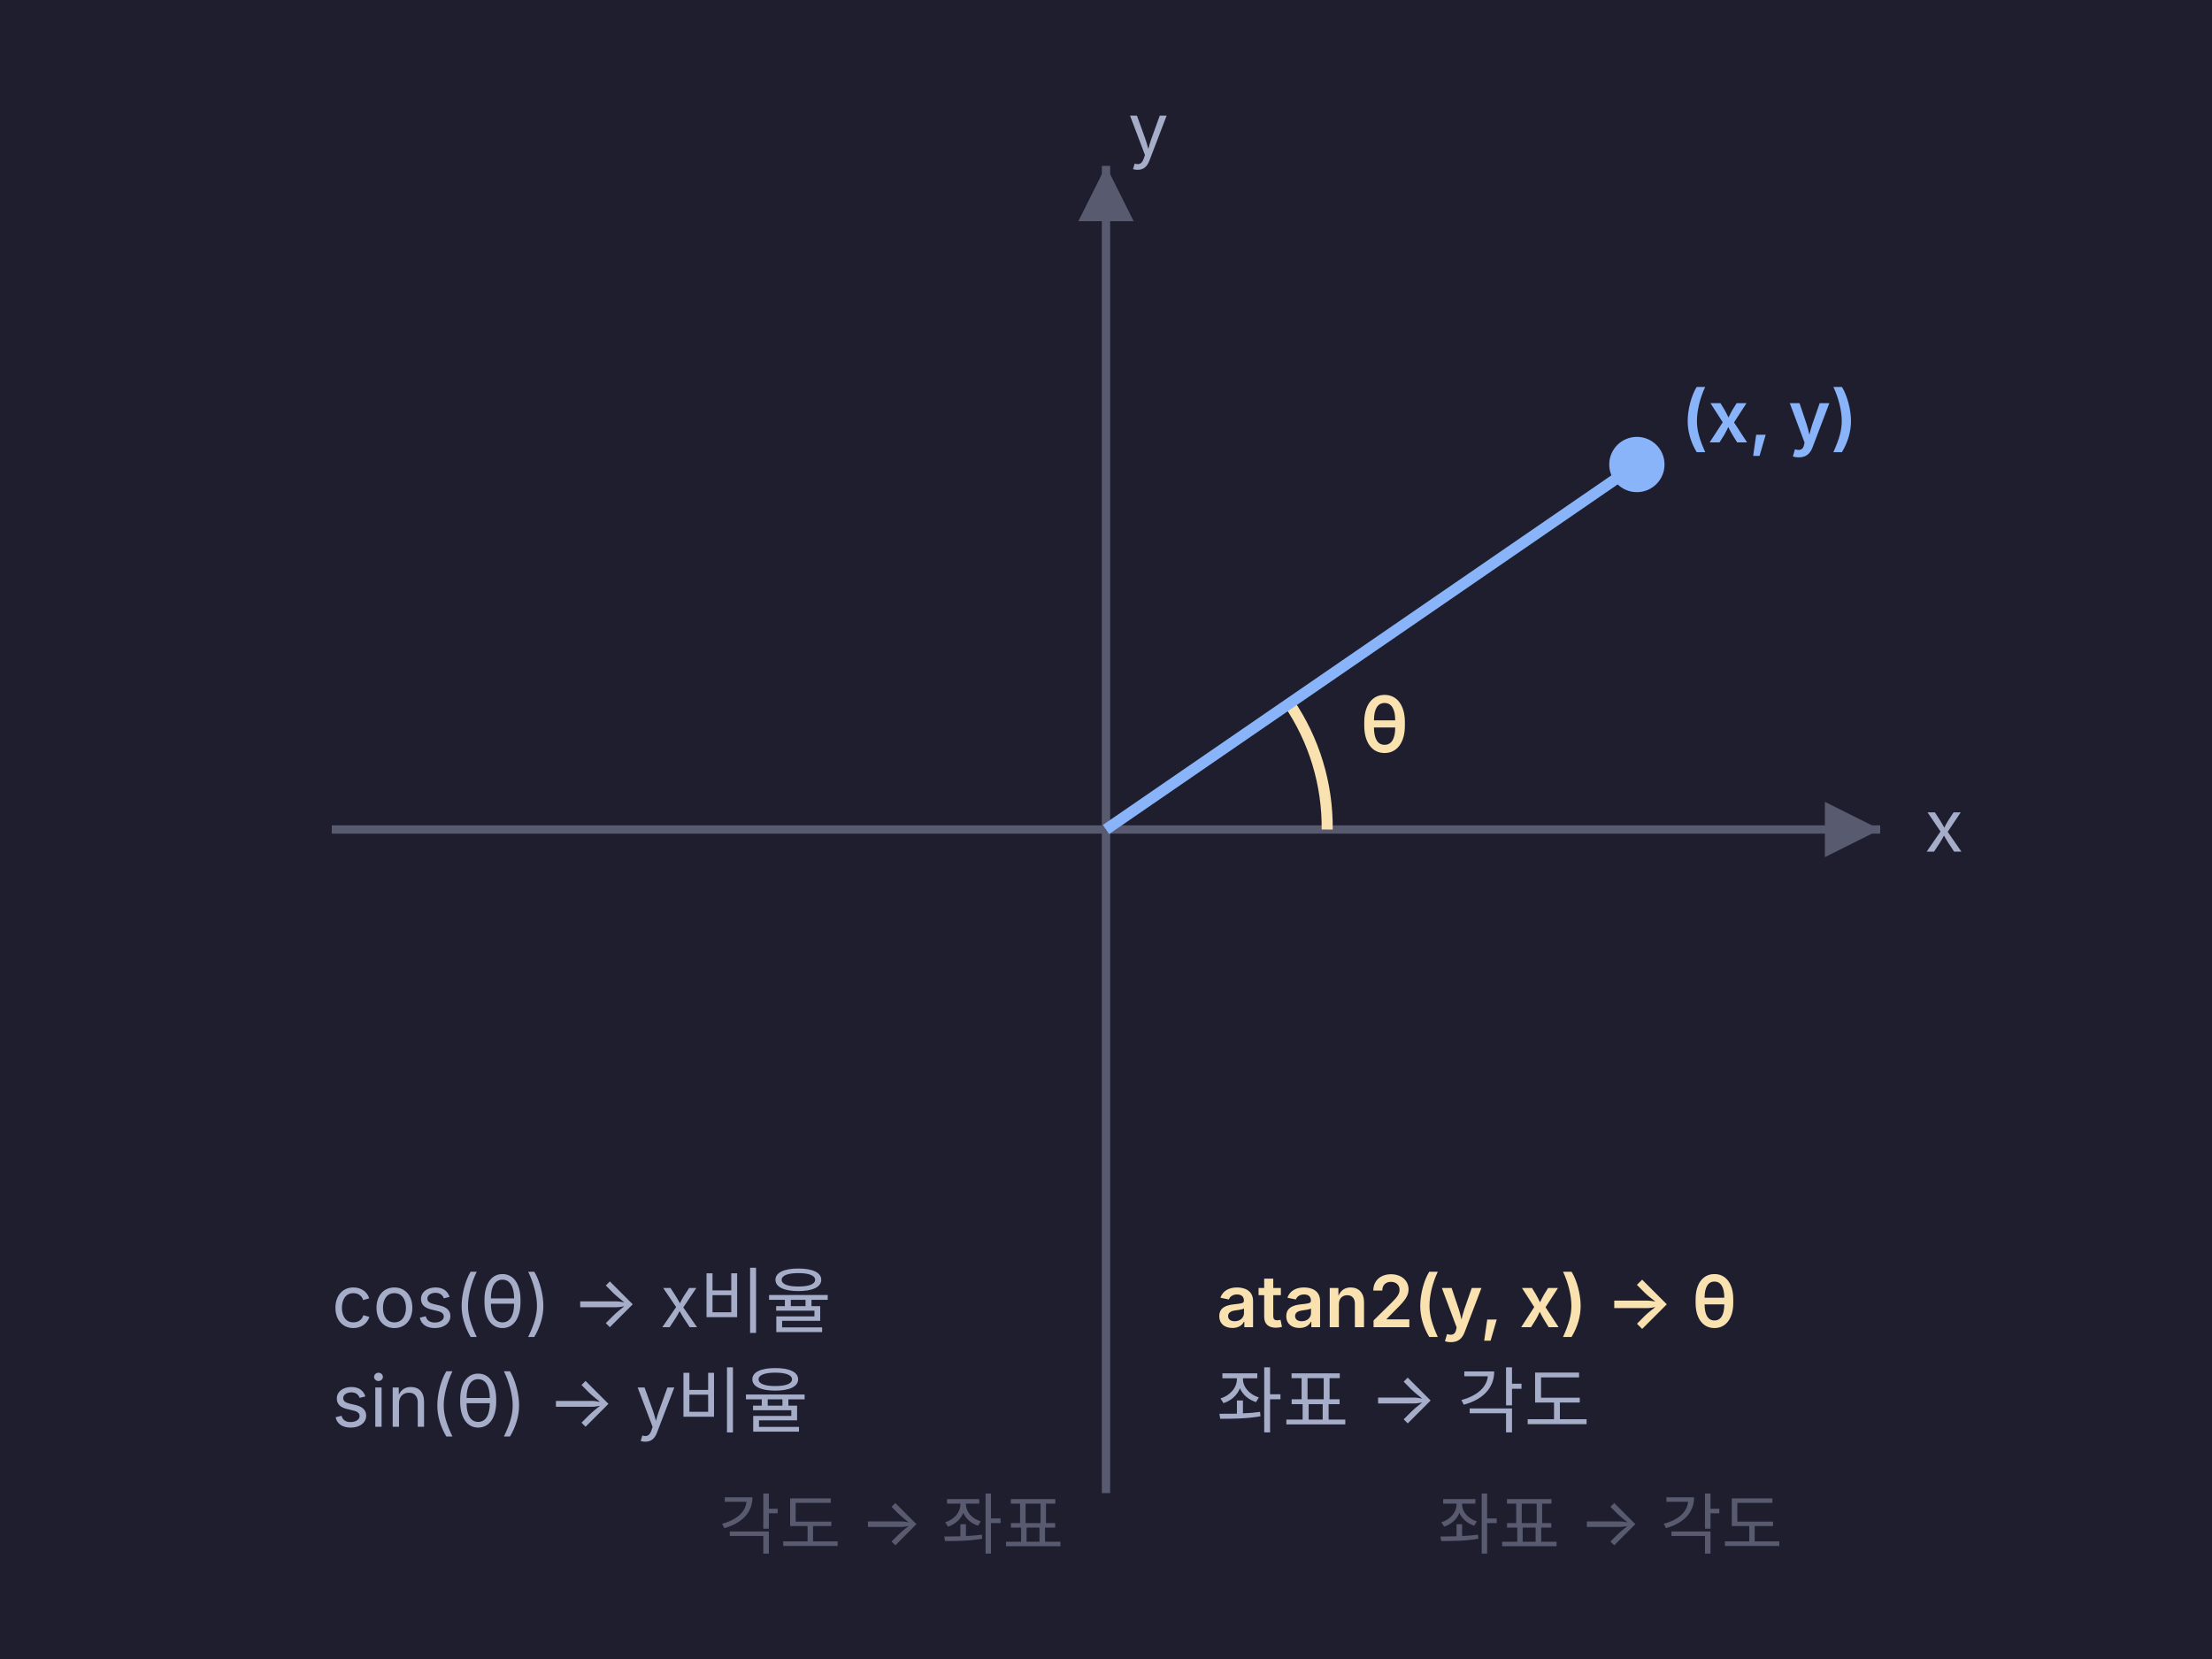
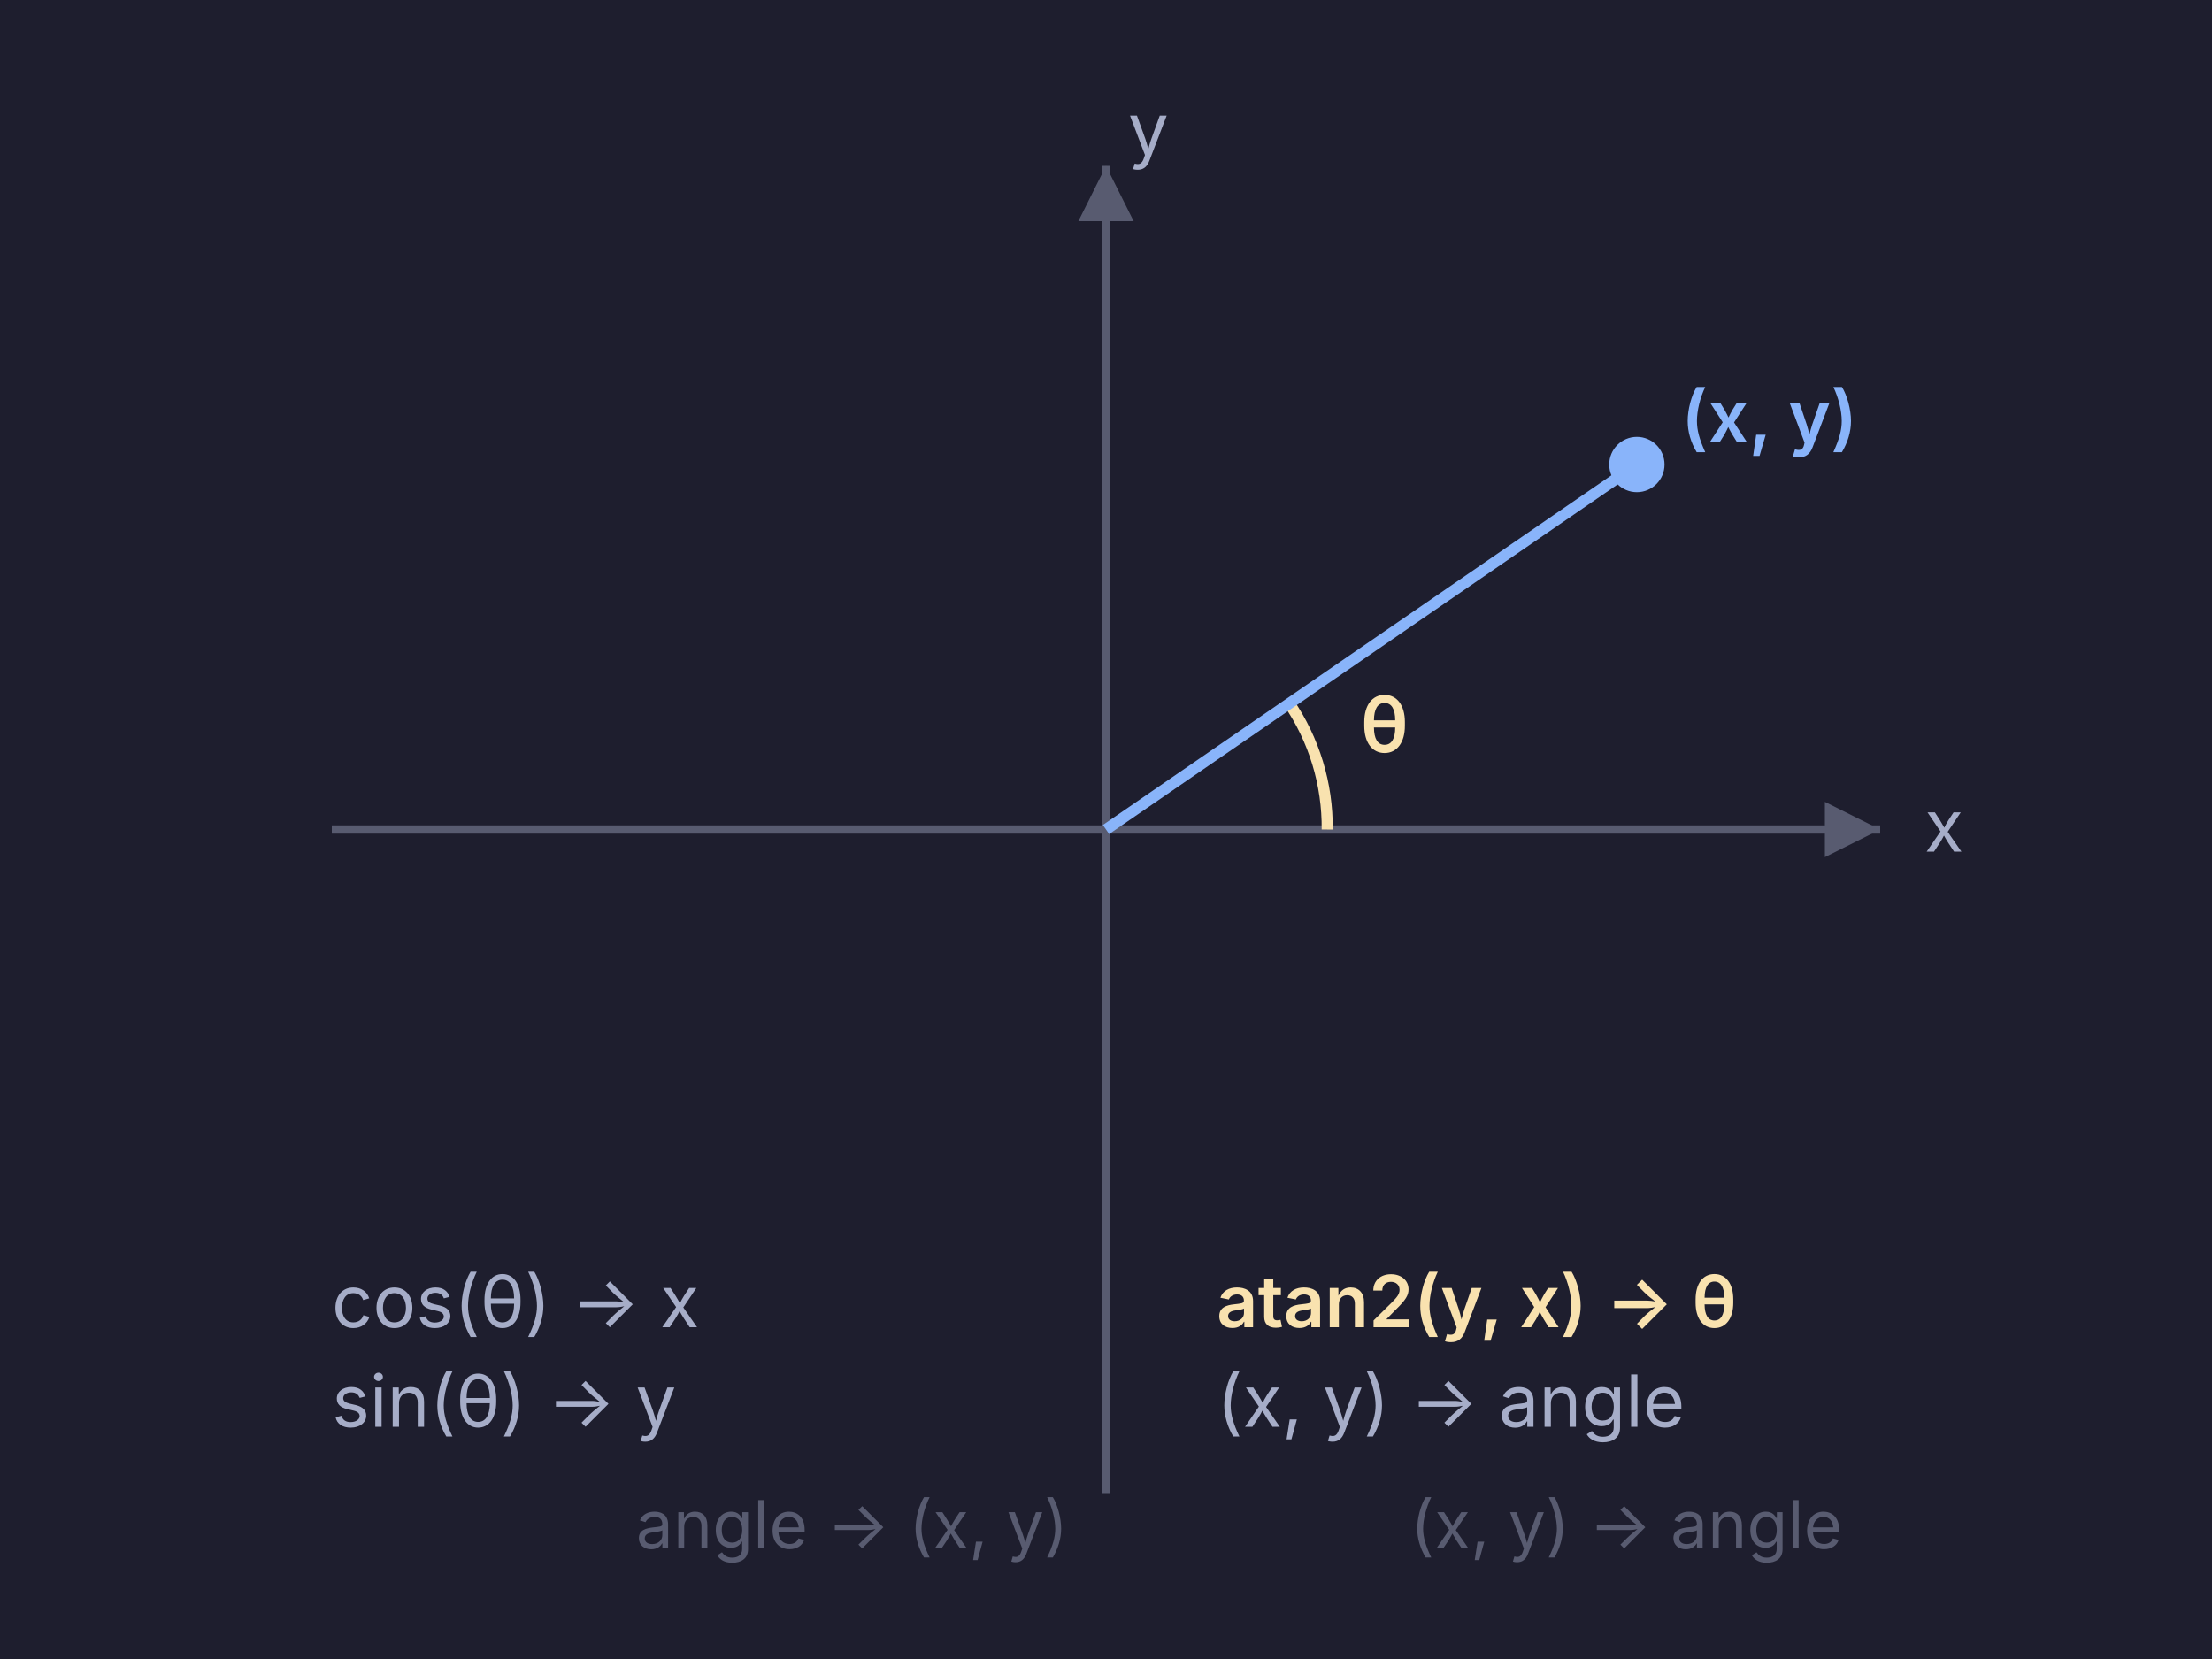
<svg xmlns="http://www.w3.org/2000/svg" viewBox="0 0 400 300" font-family="system-ui, -apple-system, sans-serif">
  <rect width="400" height="300" fill="#1e1e2e" />
  <line x1="60" y1="150" x2="340" y2="150" stroke="#585b70" stroke-width="1.5" />
  <line x1="200" y1="30" x2="200" y2="270" stroke="#585b70" stroke-width="1.5" />
  <polygon points="340,150 330,145 330,155" fill="#585b70" />
  <polygon points="200,30 195,40 205,40" fill="#585b70" />
  <text x="348" y="154" fill="#a6adc8" font-size="13">x</text>
  <text x="204" y="28" fill="#a6adc8" font-size="13">y</text>
  <path d="M 240 150 A 40 40 0 0 0 233 127" fill="none" stroke="#f9e2af" stroke-width="2" />
  <line x1="200" y1="150" x2="296" y2="84" stroke="#89b4fa" stroke-width="2" />
  <circle cx="296" cy="84" r="5" fill="#89b4fa" />
  <text x="304" y="80" fill="#89b4fa" font-size="13" font-weight="600">(x, y)</text>
  <text x="246" y="136" fill="#f9e2af" font-size="14" font-weight="600">θ</text>
-   <text x="60" y="240" fill="#a6adc8" font-size="13">cos(θ) → x비율</text>
-   <text x="60" y="258" fill="#a6adc8" font-size="13">sin(θ) → y비율</text>
+   <text x="60" y="240" fill="#a6adc8" font-size="13">cos(θ) → x</text>
+   <text x="60" y="258" fill="#a6adc8" font-size="13">sin(θ) → y</text>
  <text x="220" y="240" fill="#f9e2af" font-size="13" font-weight="600">atan2(y, x) → θ</text>
-   <text x="220" y="258" fill="#a6adc8" font-size="13">좌표 → 각도</text>
-   <text x="130" y="280" fill="#585b70" font-size="12">각도 → 좌표</text>
-   <text x="260" y="280" fill="#585b70" font-size="12">좌표 → 각도</text>
+   <text x="220" y="258" fill="#a6adc8" font-size="13">(x, y) → angle</text>
+   <text x="115" y="280" fill="#585b70" font-size="12">angle → (x, y)</text>
+   <text x="255" y="280" fill="#585b70" font-size="12">(x, y) → angle</text>
</svg>
